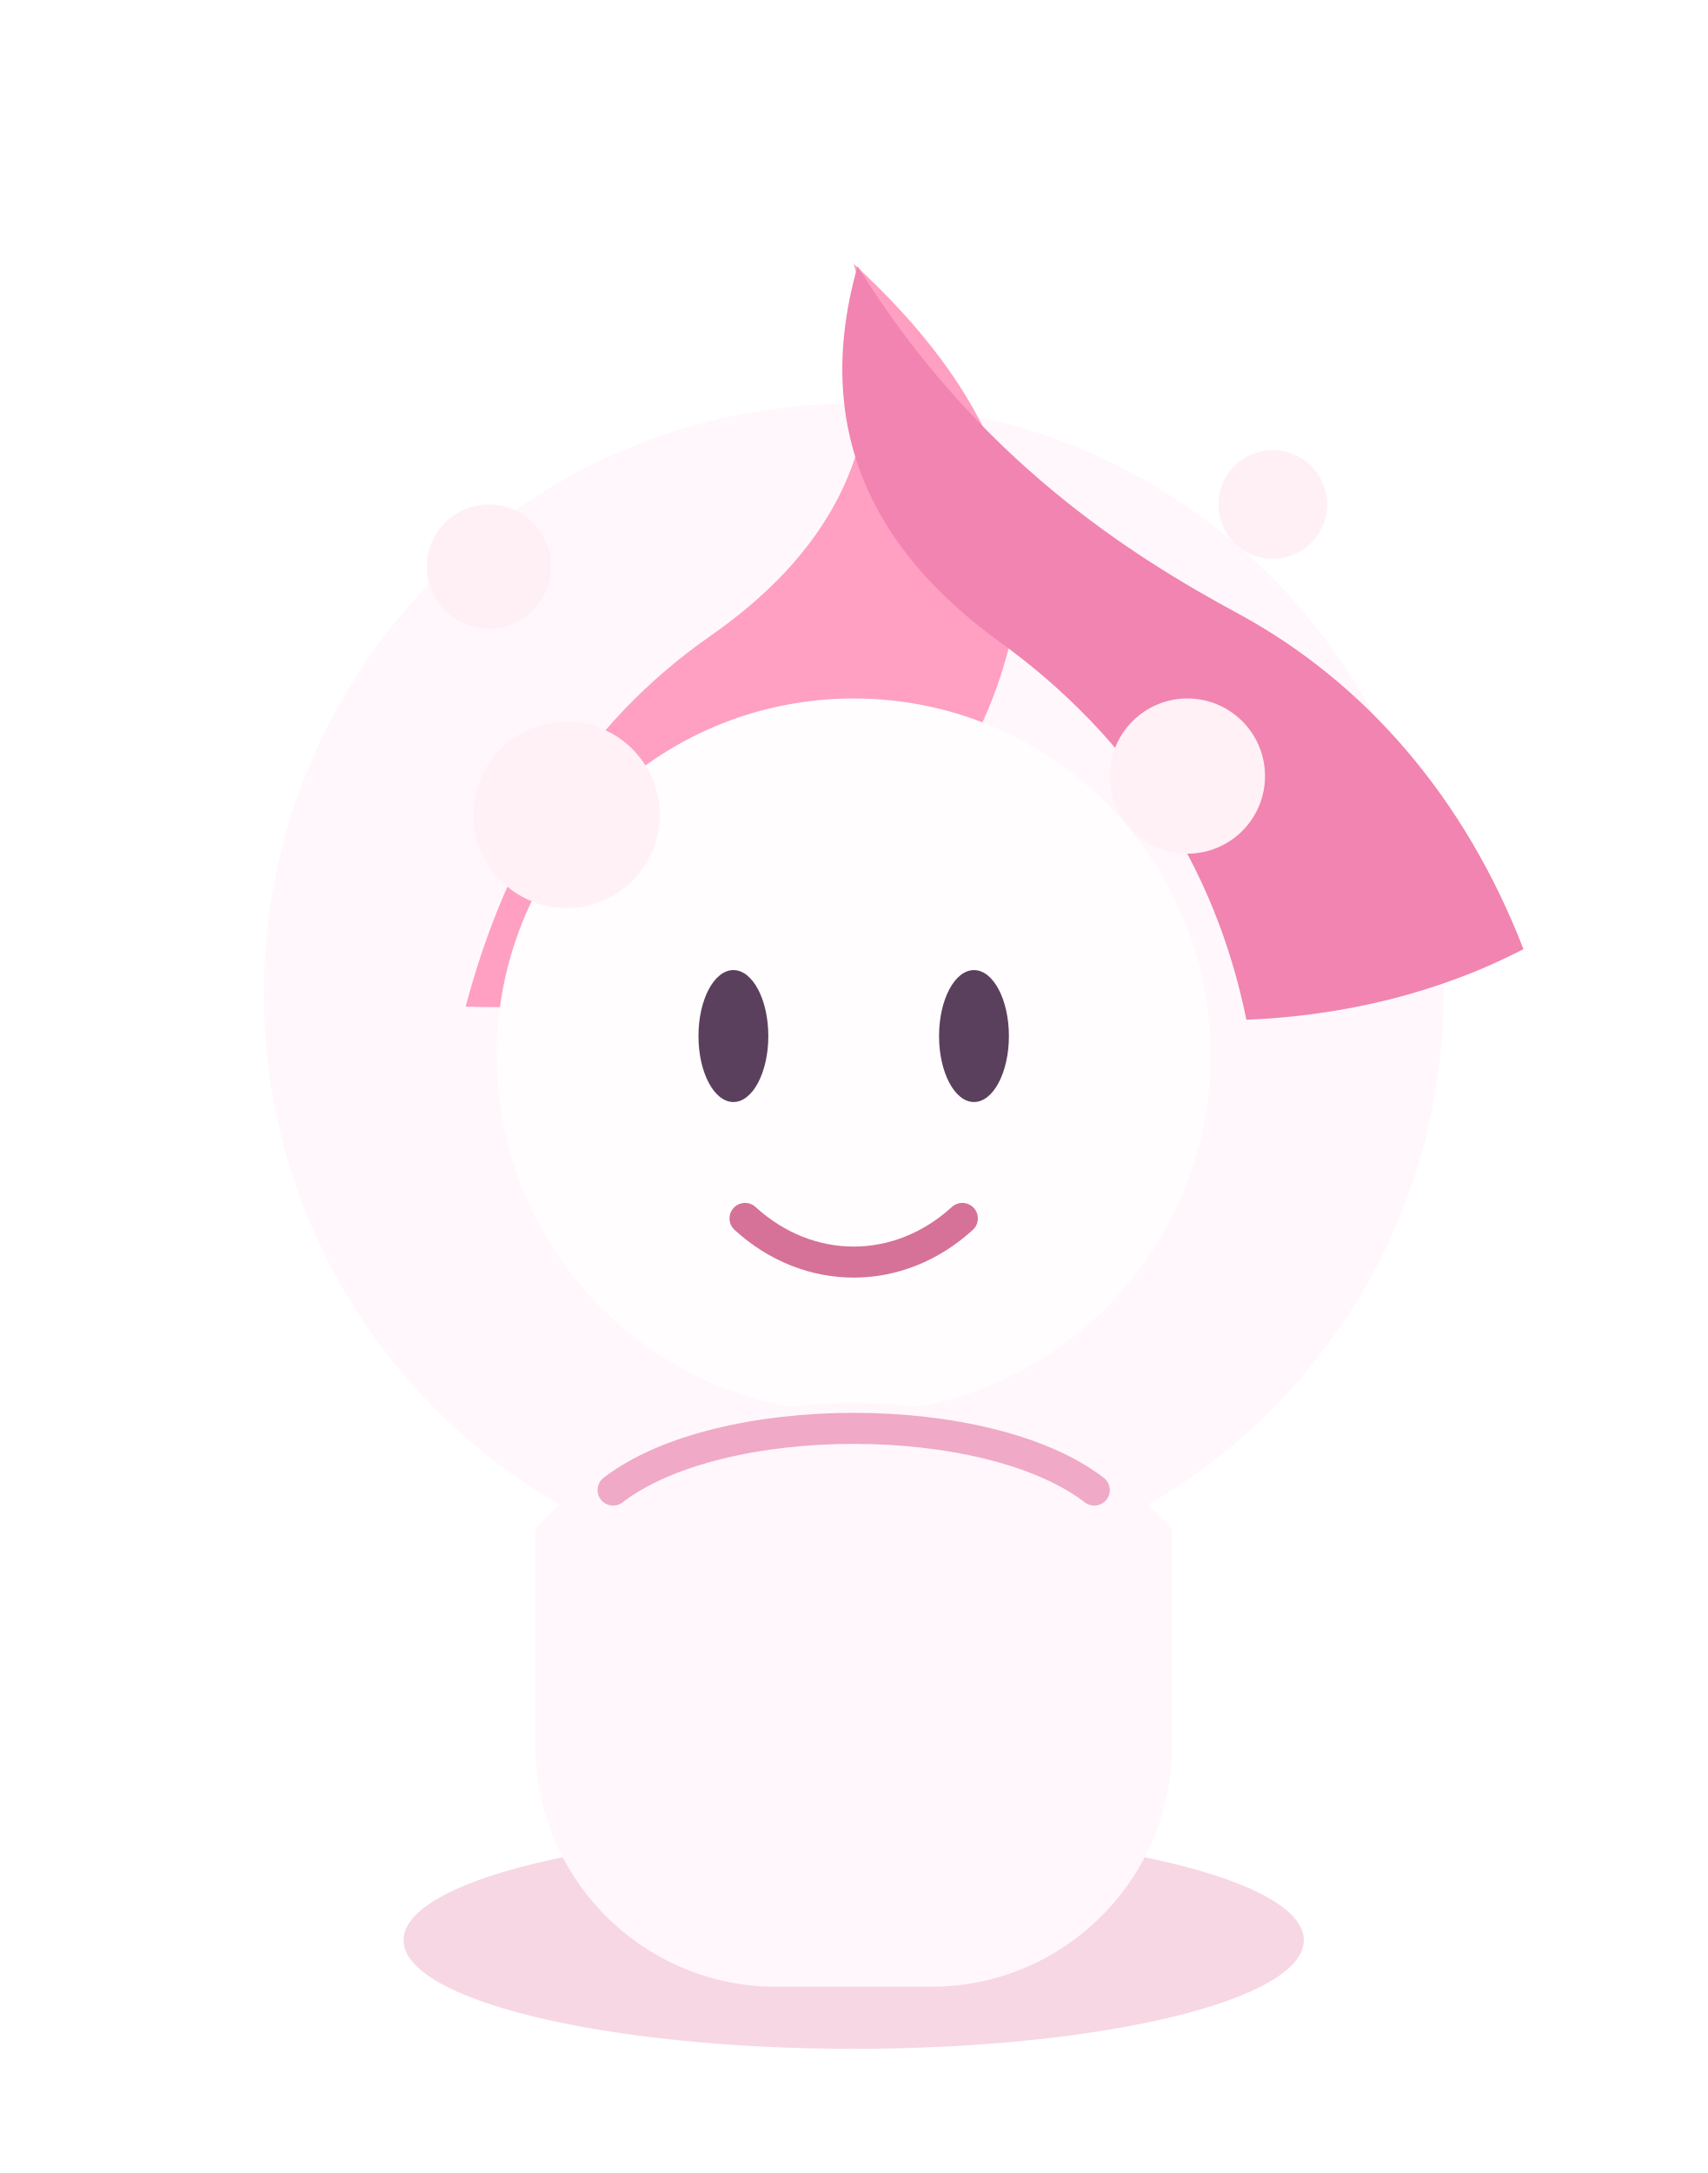
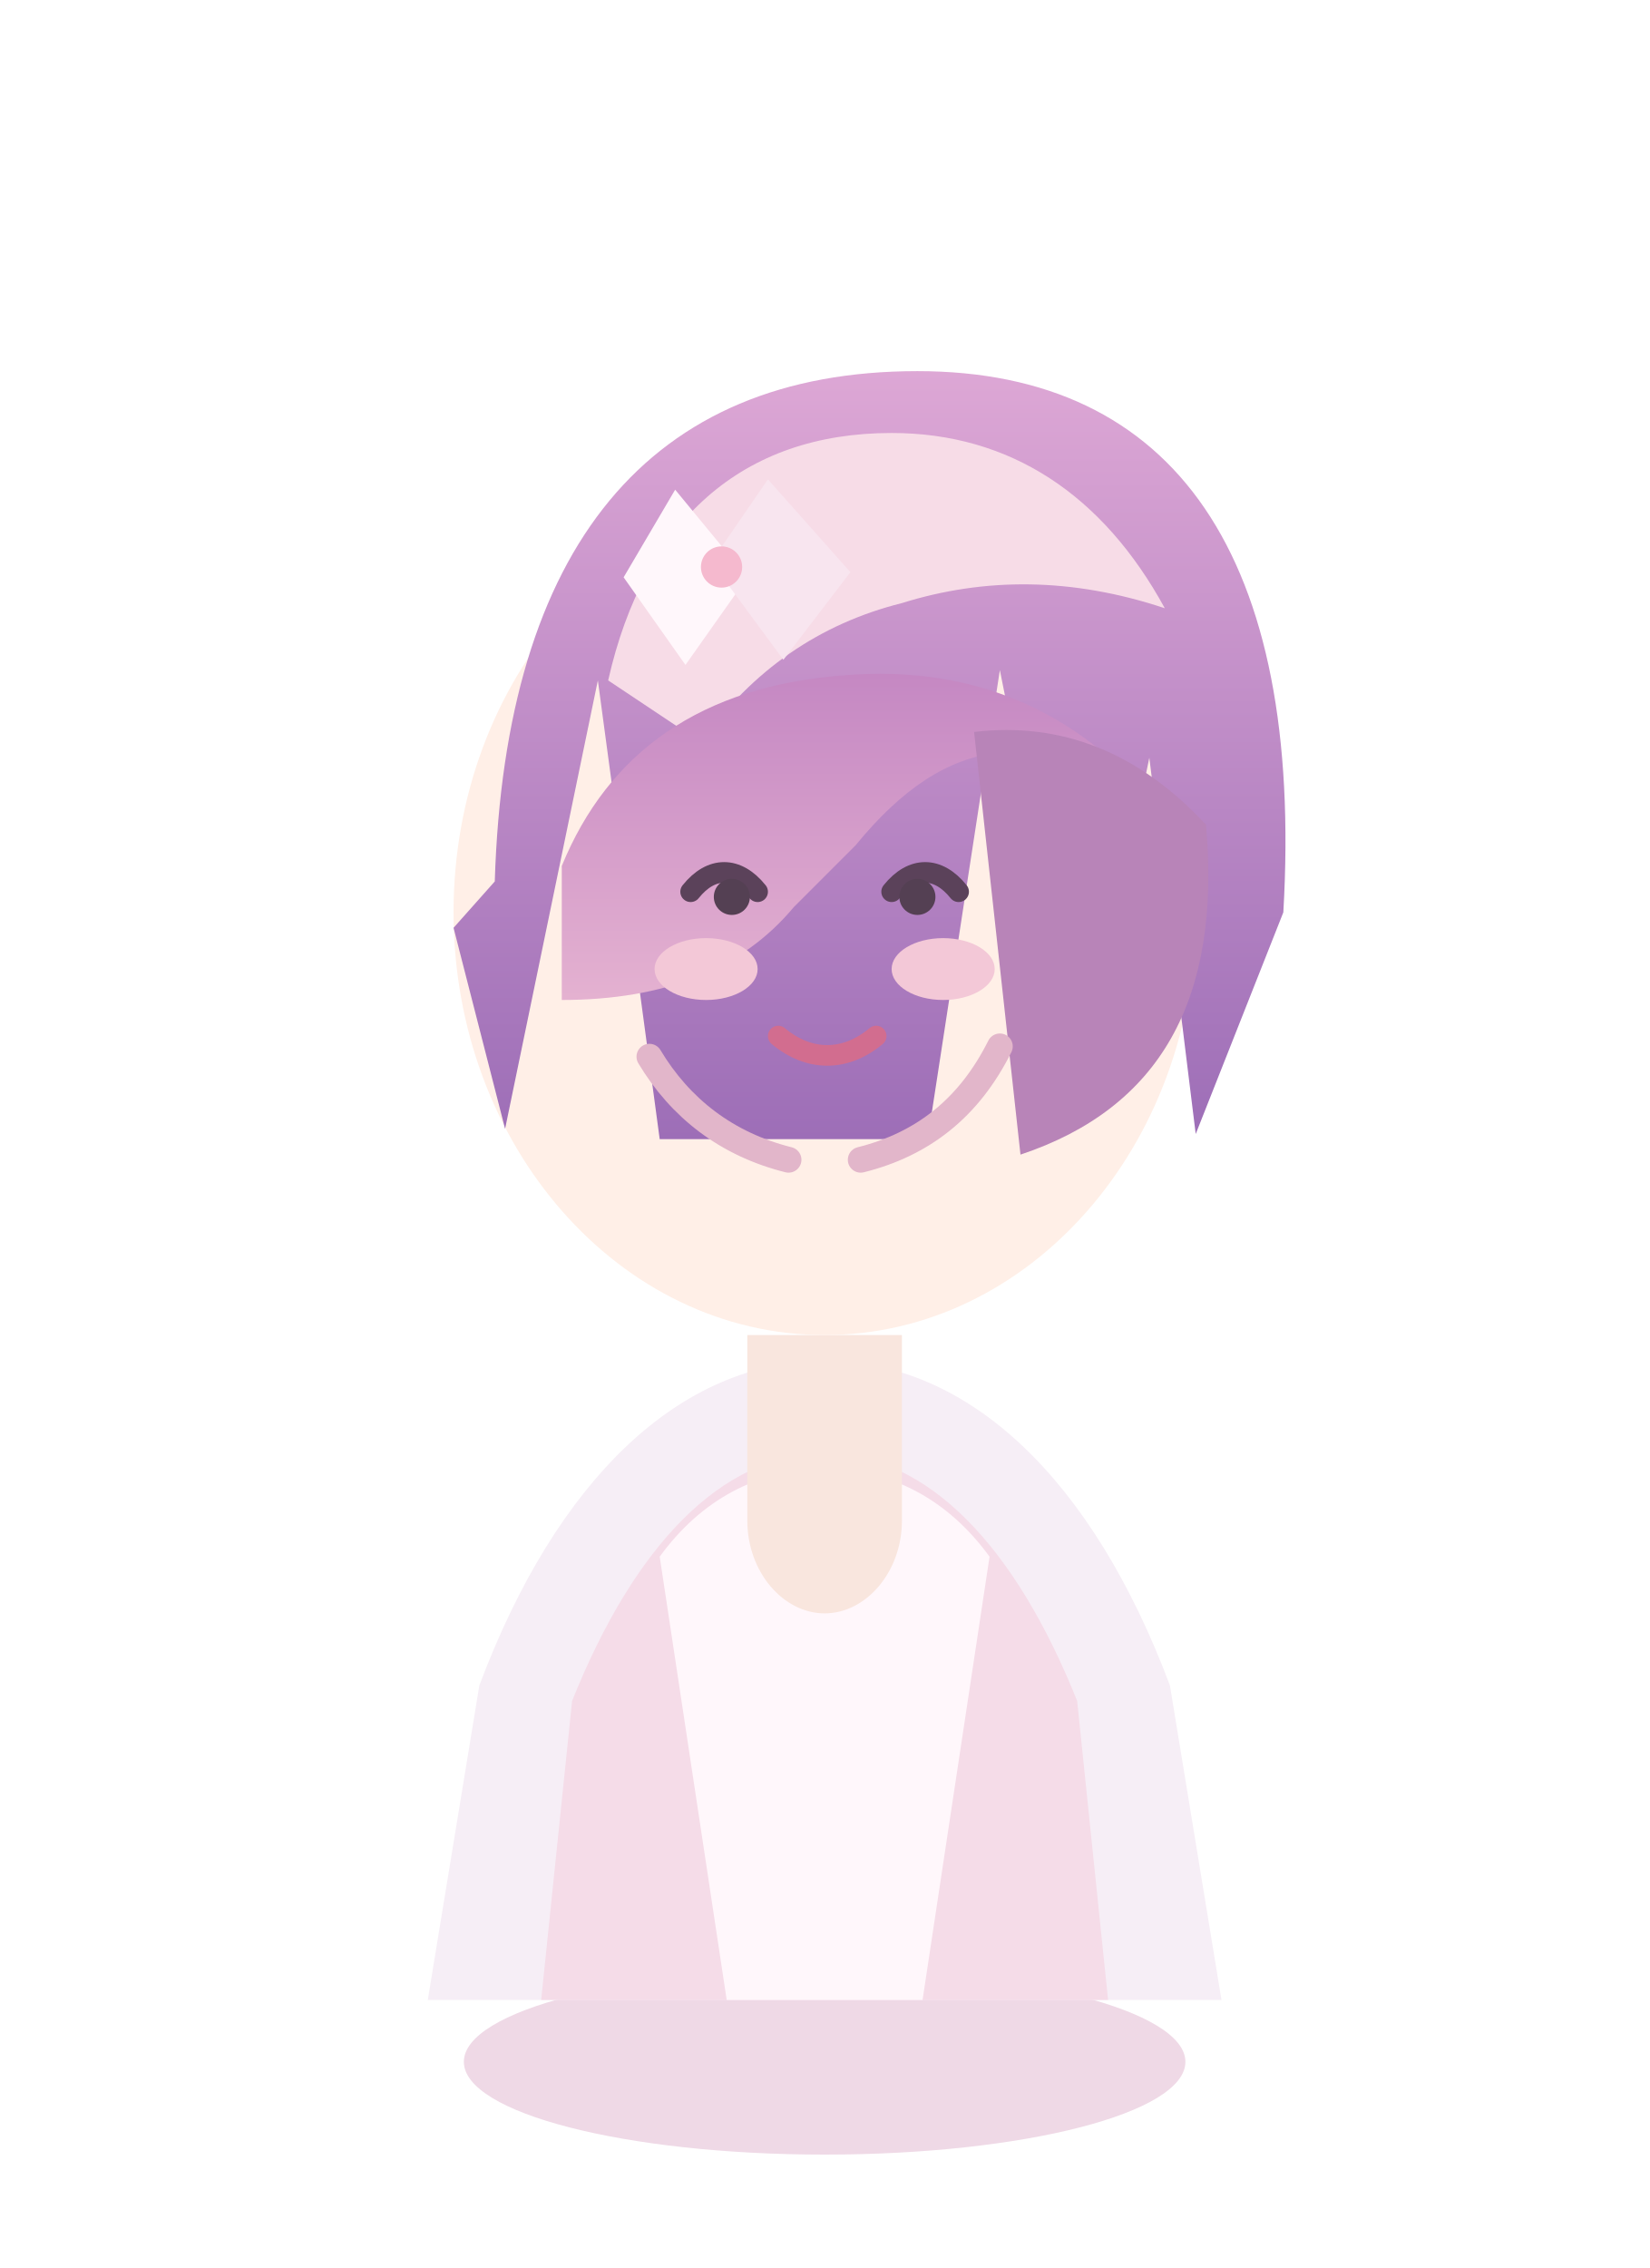
- <svg xmlns="http://www.w3.org/2000/svg" width="220" height="280" viewBox="0 0 220 280" fill="none">
-   <ellipse cx="110" cy="250" rx="58" ry="14" fill="#F7D7E3" />
-   <circle cx="110" cy="128" r="76" fill="#FFF7FB" />
-   <path d="M110 34C128 50.5 134.2 66.9 130 83.4C125.3 101.8 112.4 115.5 95.8 122.9C84.5 128 72.3 130.2 60 129.7C65.3 109.8 75.2 93.3 91.6 81.9C104.9 72.6 116.9 57.8 110 34Z" fill="#FF9FC2" />
-   <path d="M110.5 34.3C103.8 57.9 115.3 72.9 128.8 82.7C145.8 95 156.6 111.6 160.6 131.4C173 130.9 185.3 128 196.3 122.3C188.8 102.9 176 88 159.6 79.1C145.9 71.7 125.9 59.2 110.5 34.3Z" fill="#F184B0" />
-   <circle cx="110" cy="136" r="46" fill="#FFFDFE" />
-   <ellipse cx="94.5" cy="133.5" rx="4.5" ry="8.5" fill="#5B405D" />
-   <ellipse cx="125.5" cy="133.5" rx="4.5" ry="8.5" fill="#5B405D" />
-   <path d="M96 157C104.2 164.5 115.8 164.5 124 157" stroke="#D67198" stroke-width="4" stroke-linecap="round" />
-   <circle cx="73" cy="105" r="12" fill="#FFF1F6" />
-   <circle cx="153" cy="100" r="10" fill="#FFF1F6" />
-   <path d="M69 197C88.2 175.4 131.6 175.4 151 197V225C151 242.1 137.1 256 120 256H100C82.9 256 69 242.1 69 225V197Z" fill="#FFF7FB" />
-   <path d="M79 192C92.8 181.4 127.2 181.4 141 192" stroke="#F0A9C6" stroke-width="4" stroke-linecap="round" />
-   <circle cx="63" cy="73" r="8" fill="#FFF0F6" />
-   <circle cx="164" cy="65" r="7" fill="#FFF0F6" />
+ <svg xmlns="http://www.w3.org/2000/svg" width="320" height="440" viewBox="0 0 320 440" fill="none">
+   <ellipse cx="160" cy="400" rx="70" ry="18" fill="#EFD9E6" />
+   <path d="M93 327C108 287 132 264 160 264C188 264 212 287 227 327L237 388H83L93 327Z" fill="#F6EEF6" />
+   <path d="M111 330C123 300 140 282 160 282C180 282 197 300 209 330L215 388H105L111 330Z" fill="#F5DCE8" />
+   <path d="M128 302C136 291 147 285 160 285C173 285 184 291 192 302L179 388H141L128 302Z" fill="#FFF7FB" />
+   <path d="M145 259H175V295C175 305 168 313 160 313C152 313 145 305 145 295V259Z" fill="#F9E6DE" />
+   <ellipse cx="160" cy="177" rx="72" ry="82" fill="#FFEFE7" />
+   <path d="M96 171C98 106 126 72 178 72C228 72 253 108 249 177L232 220L223 147L210 210L194 130L180 221H128L116 132L98 219L88 180L96 171Z" fill="url(#hairBackIdle)" />
+   <path d="M118 132C125 101 144 84 173 84C196 84 214 96 226 118C208 112 191 112 175 117C159 121 146 130 136 144L118 132Z" fill="#F7DCE7" />
+   <path d="M109 168C118 146 136 133 164 131C189 129 209 138 224 156C215 148 205 145 194 146C184 147 175 153 166 164L154 176C144 188 129 194 109 194V168Z" fill="url(#hairFrontIdle)" />
+   <path d="M189 142C206 140 221 146 234 160C237 194 225 215 198 224L189 142Z" fill="#B884B8" />
+   <path d="M126 205C132 215 141 222 153 225" stroke="#E2B6CA" stroke-width="5" stroke-linecap="round" />
+   <path d="M194 203C188 215 179 222 167 225" stroke="#E2B6CA" stroke-width="5" stroke-linecap="round" />
+   <ellipse cx="137" cy="188" rx="10" ry="6" fill="#F3C8D7" />
+   <ellipse cx="183" cy="188" rx="10" ry="6" fill="#F3C8D7" />
+   <path d="M134 173C138 168 143 168 147 173" stroke="#5B425A" stroke-width="4" stroke-linecap="round" />
+   <path d="M173 173C177 168 182 168 186 173" stroke="#5B425A" stroke-width="4" stroke-linecap="round" />
+   <circle cx="142" cy="174" r="3.5" fill="#544053" />
+   <circle cx="178" cy="174" r="3.5" fill="#544053" />
+   <path d="M151 201C157 206 164 206 170 201" stroke="#D26D8F" stroke-width="4" stroke-linecap="round" />
+   <path d="M121 112L131 95L145 112L133 129L121 112Z" fill="#FFF7FB" />
+   <path d="M138 109L149 93L165 111L152 128L138 109Z" fill="#F8E5EF" />
+   <circle cx="140" cy="110" r="4" fill="#F5B9CE" />
+   <defs>
+     <linearGradient id="hairBackIdle" x1="169" y1="72" x2="169" y2="221" gradientUnits="userSpaceOnUse">
+       <stop stop-color="#DDA7D5" />
+       <stop offset="1" stop-color="#9D6EB7" />
+     </linearGradient>
+     <linearGradient id="hairFrontIdle" x1="166.5" y1="131" x2="166.5" y2="224" gradientUnits="userSpaceOnUse">
+       <stop stop-color="#C588C3" />
+       <stop offset="1" stop-color="#F3C5D7" />
+     </linearGradient>
+   </defs>
</svg>
